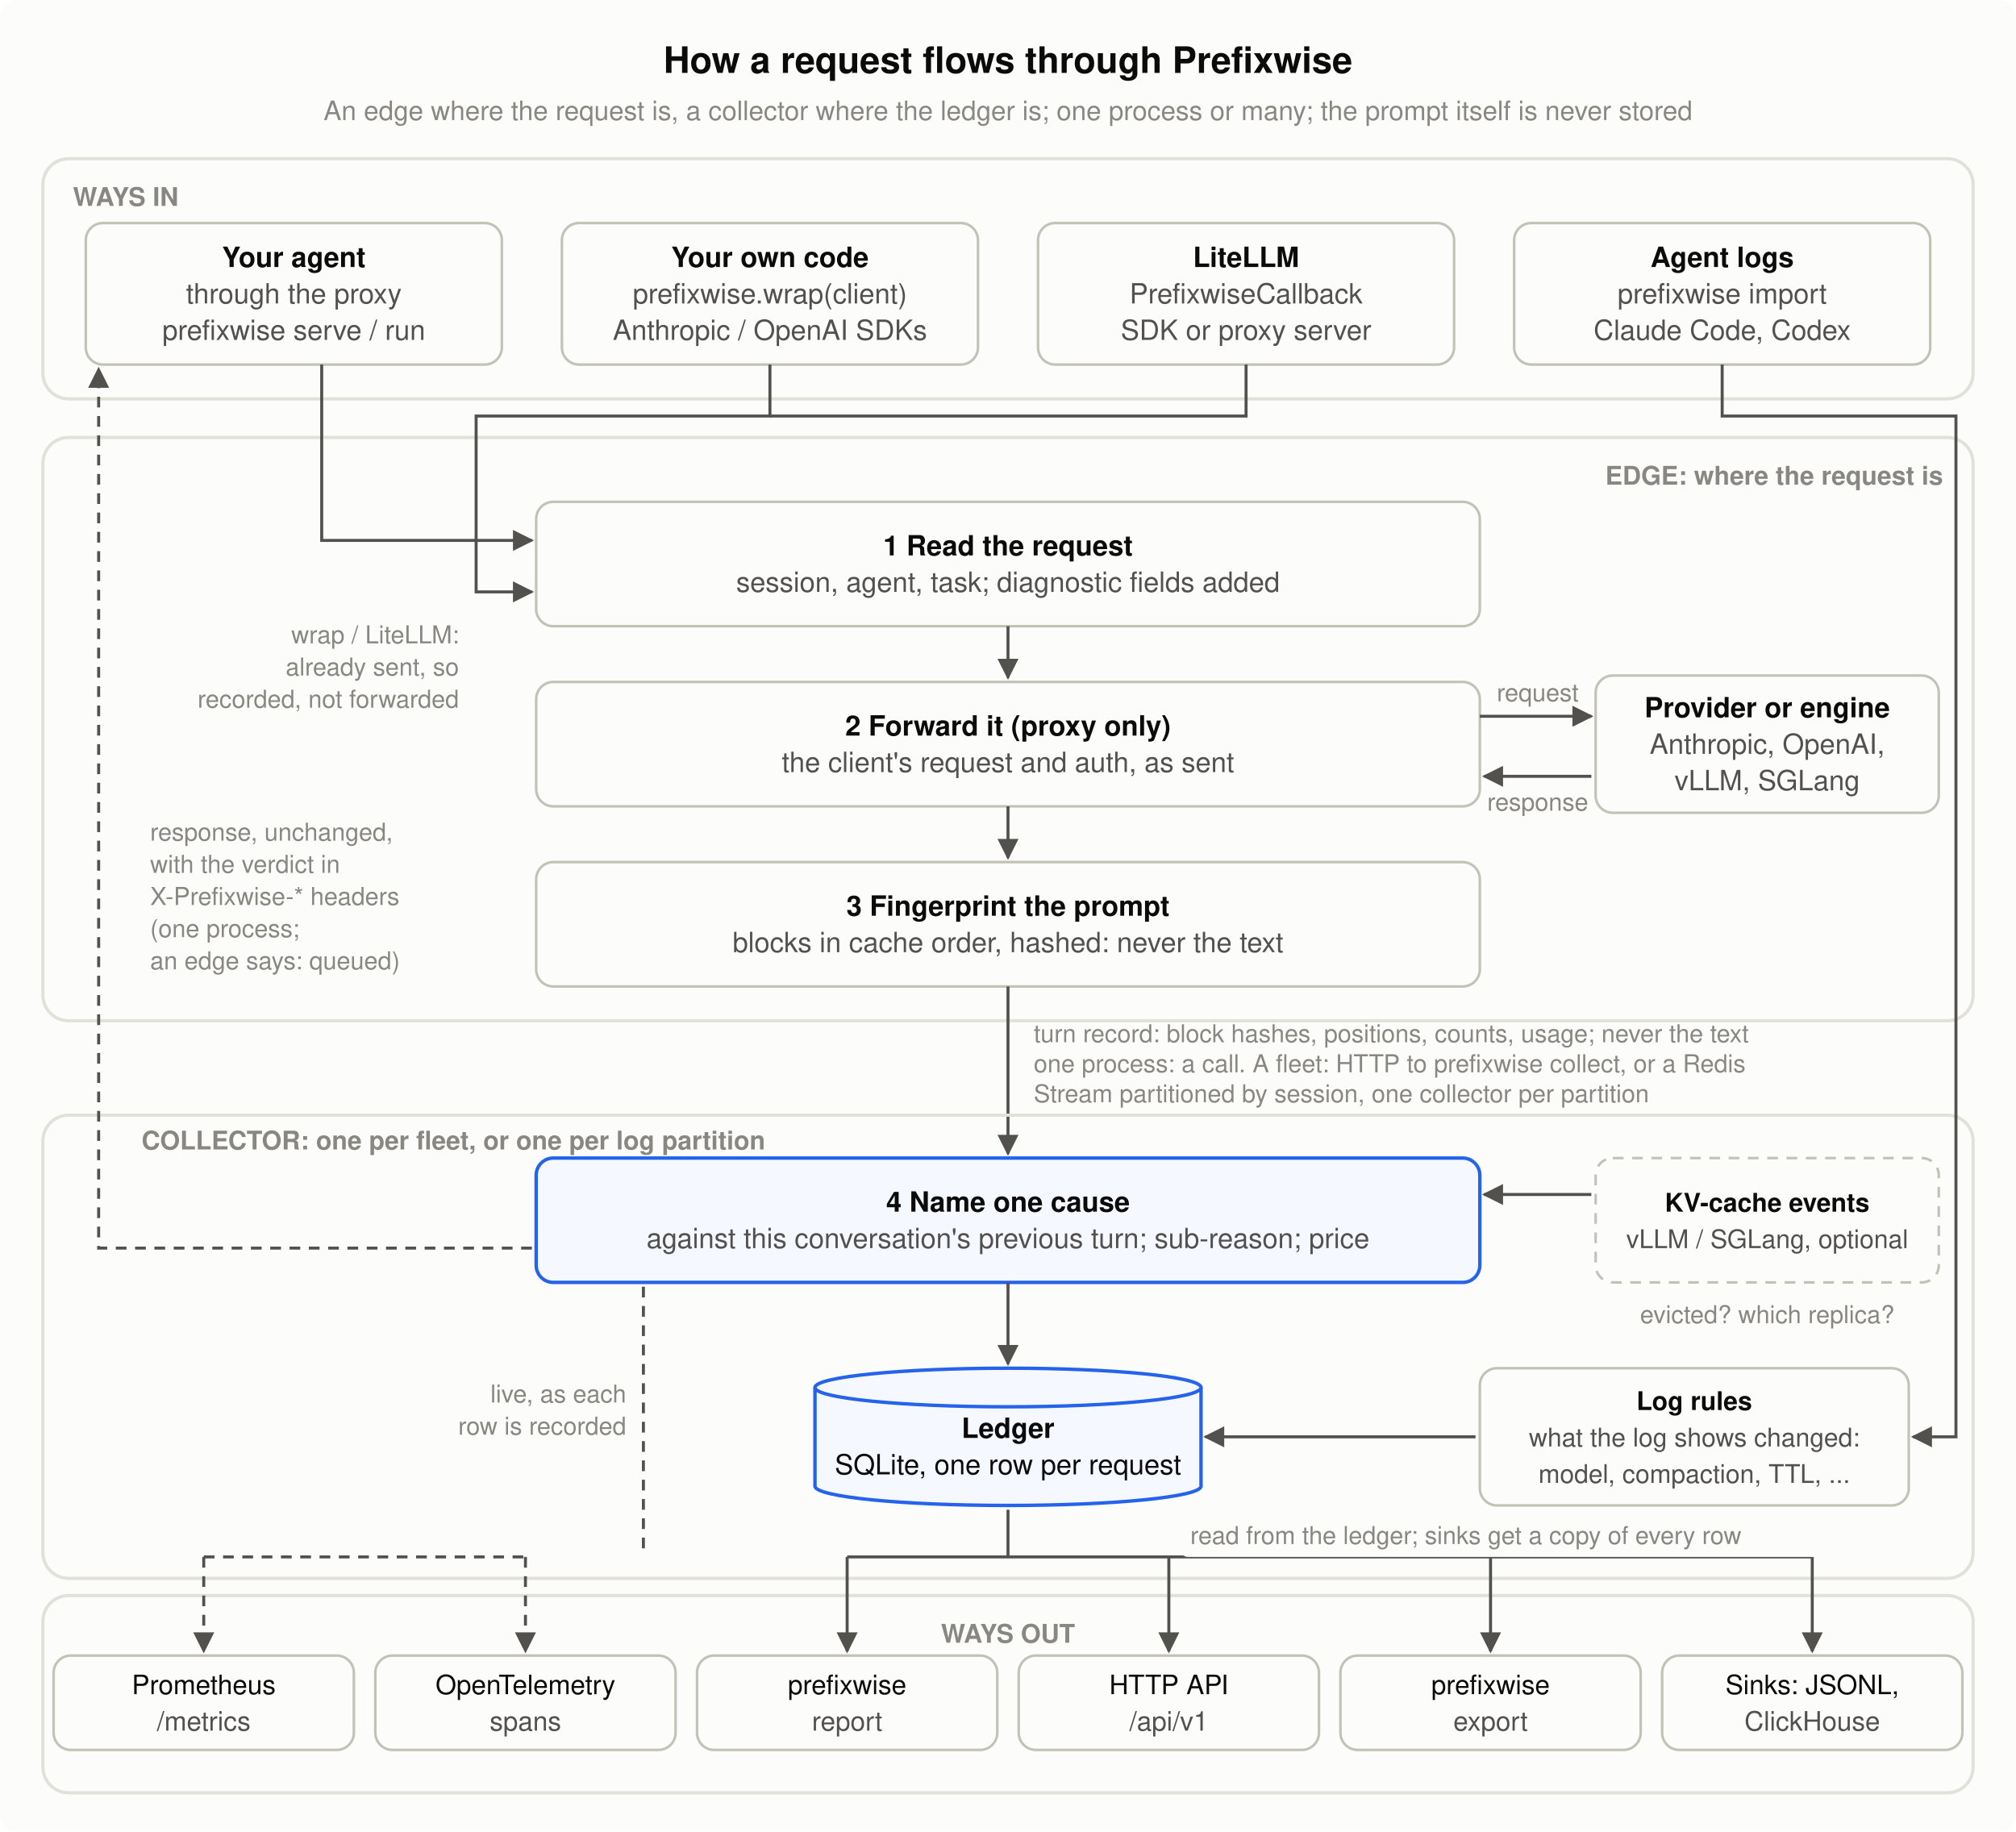
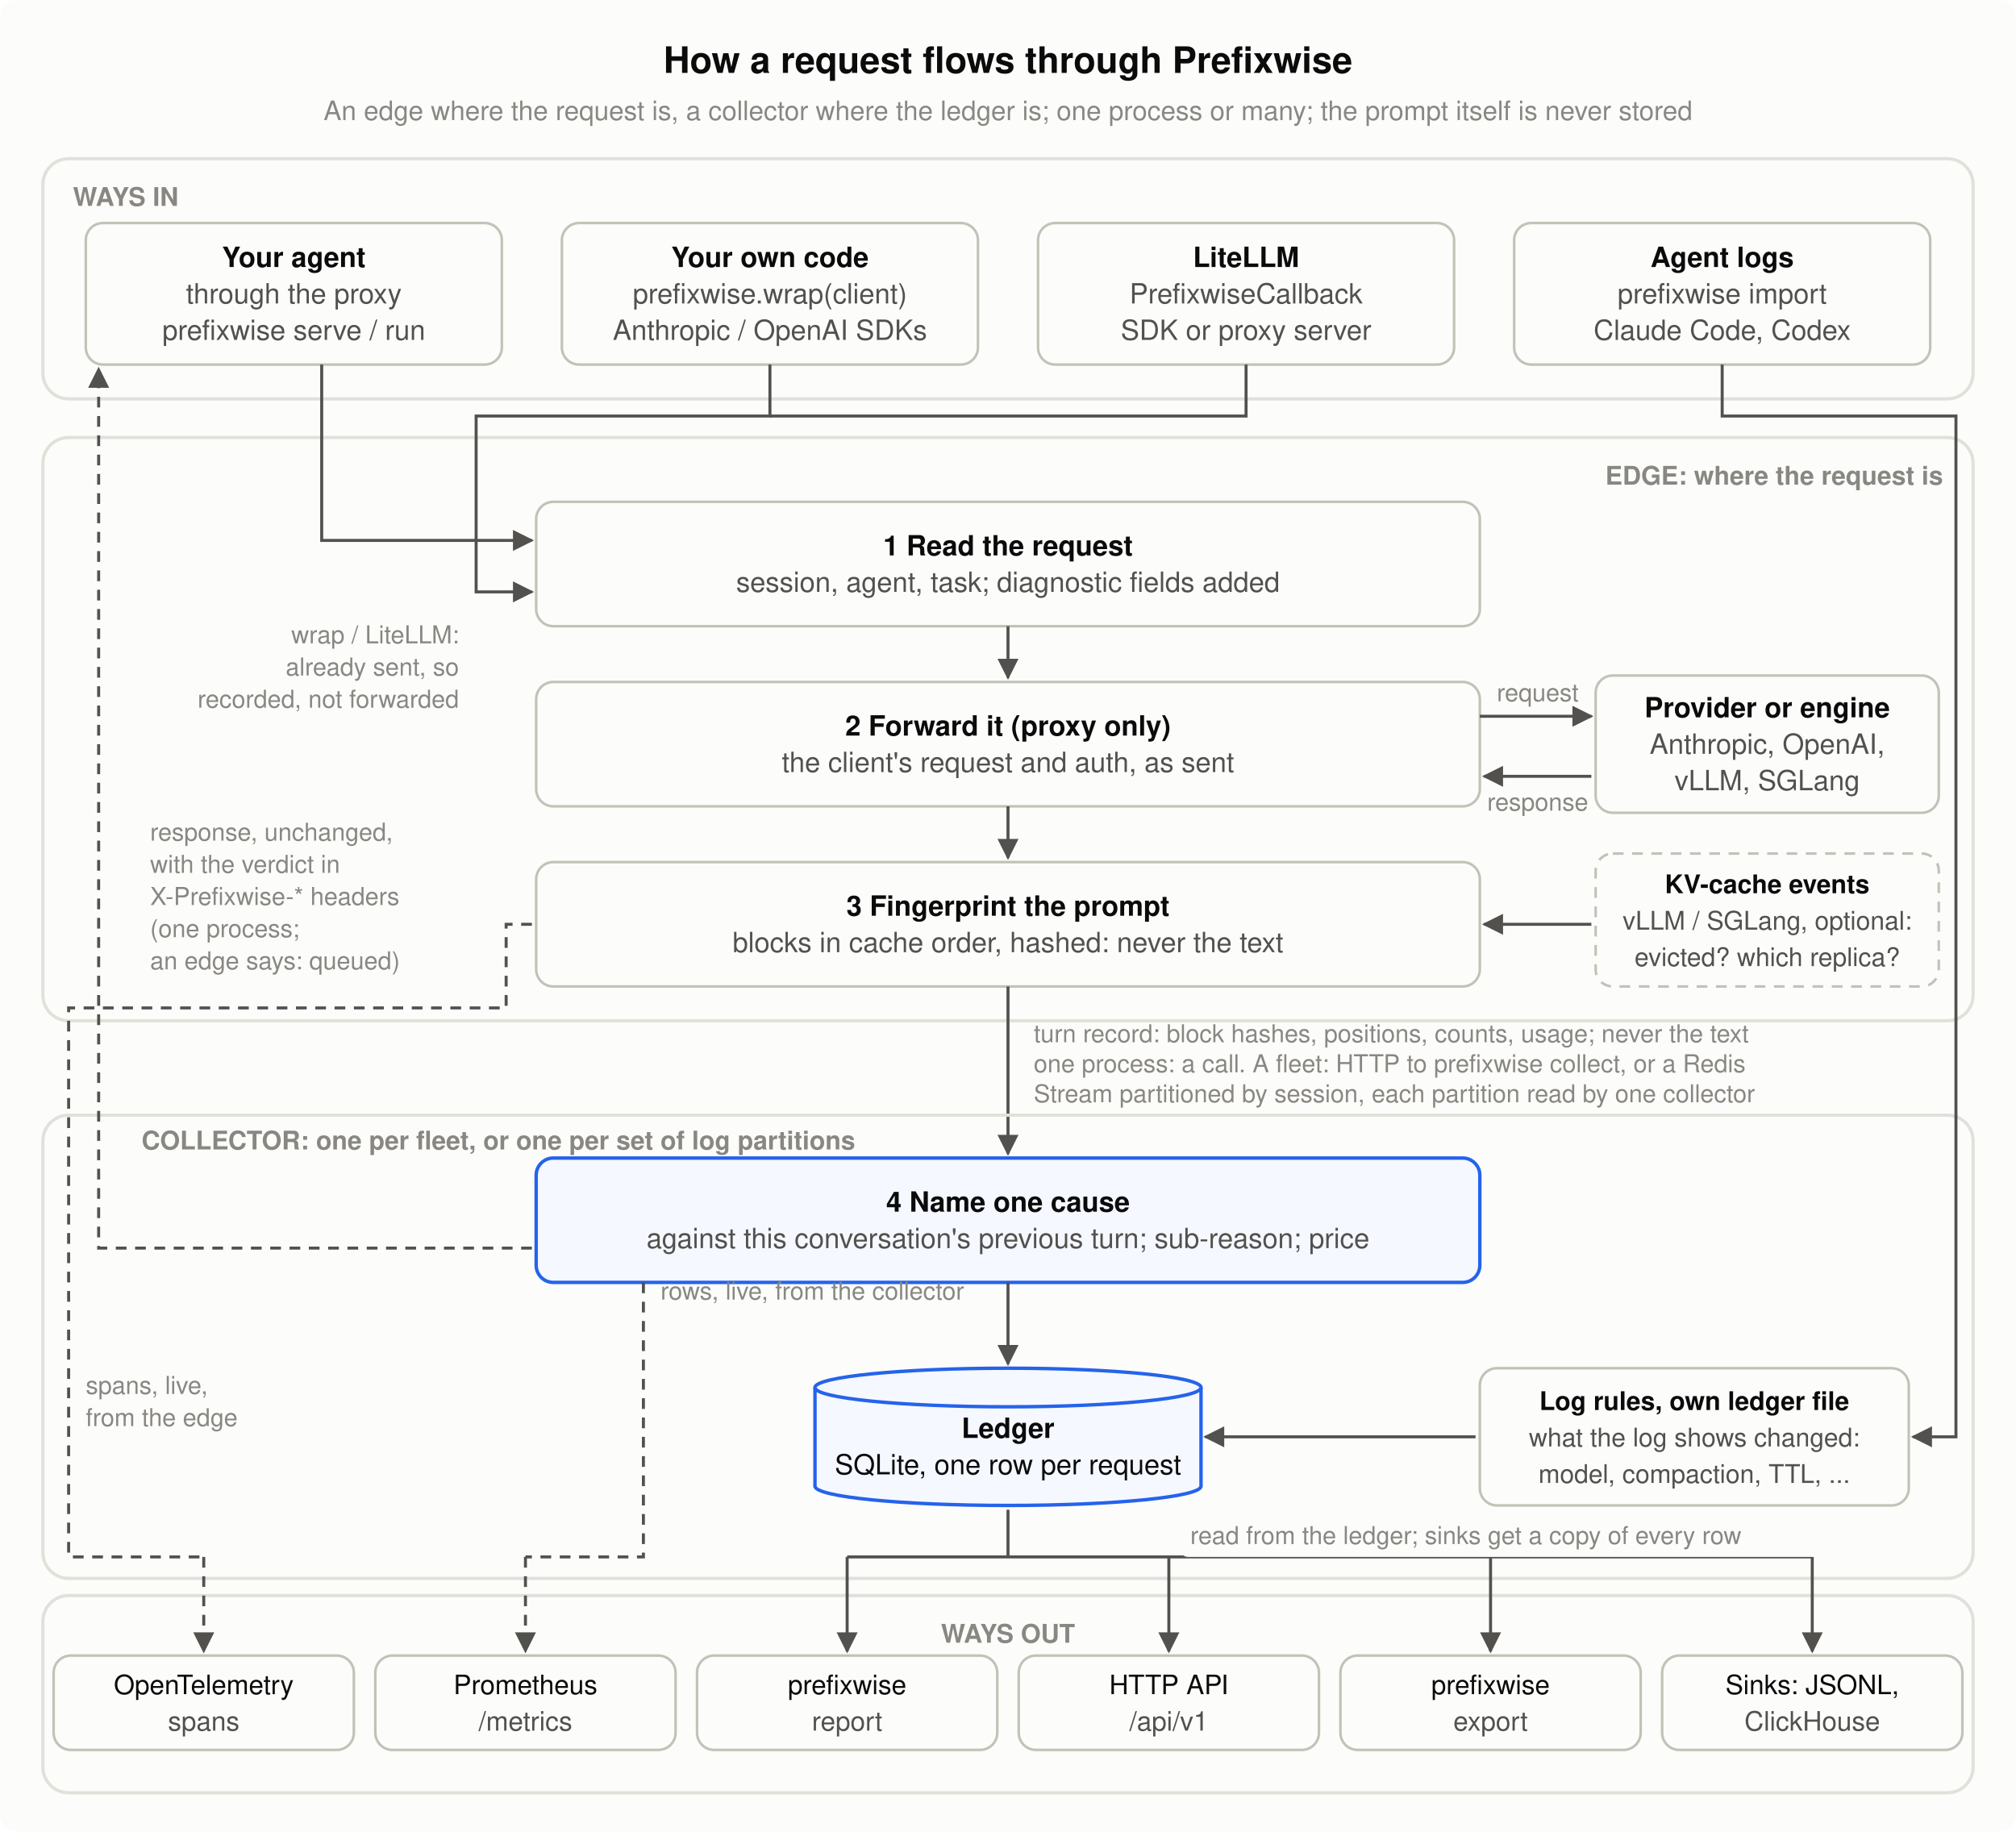
- <svg xmlns="http://www.w3.org/2000/svg" width="940" height="854" viewBox="0 0 940 854" role="img" aria-label="How a request flows through Prefixwise: four ways in; an edge reads, forwards (proxy only) and fingerprints the request where it is; a turn record (hashes, counts, usage, never text) crosses to a collector, in one process or over HTTP or a Redis Stream partitioned by session, which names one cause and writes one ledger row; the response back with the verdict in headers; agent logs through their own rules; Prometheus and OpenTelemetry live, report, API and export from the ledger, sinks a copy of every row" font-family="system-ui, -apple-system, 'Segoe UI', Helvetica, Arial, sans-serif">
+ <svg xmlns="http://www.w3.org/2000/svg" width="940" height="854" viewBox="0 0 940 854" role="img" aria-label="How a request flows through Prefixwise: four ways in; an edge reads, forwards (proxy only) and fingerprints the request where it is; a turn record (hashes, counts, usage, never text) crosses to a collector, in one process or over HTTP or a Redis Stream partitioned by session, which names one cause and writes one ledger row; the response back with the verdict in headers; the engine's KV-cache events joined at the edge; agent logs through their own rules into their own ledger file; OpenTelemetry spans live from the edge, Prometheus live from the collector's rows, report, API and export from the ledger, sinks a copy of every row" font-family="system-ui, -apple-system, 'Segoe UI', Helvetica, Arial, sans-serif">
  <defs>
    <marker id="a" viewBox="0 0 10 10" refX="9" refY="5" markerWidth="7" markerHeight="7" orient="auto-start-reverse">
      <path d="M0,0 L10,5 L0,10 z" fill="#52514e" />
    </marker>
  </defs>
  <rect width="940" height="854" rx="8" fill="#fcfcfb" />
  <text x="470.0" y="34.0" fill="#0b0b0b" font-size="17" text-anchor="middle" font-weight="600">How a request flows through Prefixwise</text>
  <text x="470.0" y="56.0" fill="#898781" font-size="12.5" text-anchor="middle" font-weight="400">An edge where the request is, a collector where the ledger is; one process or many; the prompt itself is never stored</text>
  <rect x="20" y="74" width="900" height="112" rx="12" fill="none" stroke="#e1e0d9" stroke-width="1.5" />
  <text x="34.0" y="96.0" fill="#898781" font-size="12" text-anchor="start" font-weight="600">WAYS IN</text>
  <rect x="40" y="104" width="194" height="66" rx="8" fill="#fcfcfb" stroke="#c3c2b7" stroke-width="1.2" />
  <text x="137.0" y="124.5" fill="#0b0b0b" font-size="13" text-anchor="middle" font-weight="600">Your agent</text>
  <text x="137.0" y="141.5" fill="#52514e" font-size="13" text-anchor="middle" font-weight="400">through the proxy</text>
  <text x="137.0" y="158.5" fill="#52514e" font-size="13" text-anchor="middle" font-weight="400">prefixwise serve / run</text>
  <rect x="262" y="104" width="194" height="66" rx="8" fill="#fcfcfb" stroke="#c3c2b7" stroke-width="1.2" />
  <text x="359.0" y="124.5" fill="#0b0b0b" font-size="13" text-anchor="middle" font-weight="600">Your own code</text>
  <text x="359.0" y="141.5" fill="#52514e" font-size="13" text-anchor="middle" font-weight="400">prefixwise.wrap(client)</text>
  <text x="359.0" y="158.5" fill="#52514e" font-size="13" text-anchor="middle" font-weight="400">Anthropic / OpenAI SDKs</text>
  <rect x="484" y="104" width="194" height="66" rx="8" fill="#fcfcfb" stroke="#c3c2b7" stroke-width="1.2" />
  <text x="581.0" y="124.5" fill="#0b0b0b" font-size="13" text-anchor="middle" font-weight="600">LiteLLM</text>
  <text x="581.0" y="141.5" fill="#52514e" font-size="13" text-anchor="middle" font-weight="400">PrefixwiseCallback</text>
  <text x="581.0" y="158.5" fill="#52514e" font-size="13" text-anchor="middle" font-weight="400">SDK or proxy server</text>
  <rect x="706" y="104" width="194" height="66" rx="8" fill="#fcfcfb" stroke="#c3c2b7" stroke-width="1.2" />
  <text x="803.0" y="124.5" fill="#0b0b0b" font-size="13" text-anchor="middle" font-weight="600">Agent logs</text>
  <text x="803.0" y="141.5" fill="#52514e" font-size="13" text-anchor="middle" font-weight="400">prefixwise import</text>
  <text x="803.0" y="158.5" fill="#52514e" font-size="13" text-anchor="middle" font-weight="400">Claude Code, Codex</text>
  <rect x="20" y="204" width="900" height="272" rx="12" fill="none" stroke="#e1e0d9" stroke-width="1.5" />
  <text x="906.0" y="226.0" fill="#898781" font-size="12" text-anchor="end" font-weight="600">EDGE: where the request is</text>
  <rect x="250" y="234" width="440" height="58" rx="8" fill="#fcfcfb" stroke="#c3c2b7" stroke-width="1.2" />
  <text x="470.0" y="259.0" fill="#0b0b0b" font-size="13" text-anchor="middle" font-weight="600">1  Read the request</text>
  <text x="470.0" y="276.0" fill="#52514e" font-size="13" text-anchor="middle" font-weight="400">session, agent, task; diagnostic fields added</text>
  <rect x="250" y="318" width="440" height="58" rx="8" fill="#fcfcfb" stroke="#c3c2b7" stroke-width="1.2" />
  <text x="470.0" y="343.0" fill="#0b0b0b" font-size="13" text-anchor="middle" font-weight="600">2  Forward it (proxy only)</text>
  <text x="470.0" y="360.0" fill="#52514e" font-size="13" text-anchor="middle" font-weight="400">the client's request and auth, as sent</text>
  <rect x="250" y="402" width="440" height="58" rx="8" fill="#fcfcfb" stroke="#c3c2b7" stroke-width="1.2" />
  <text x="470.0" y="427.0" fill="#0b0b0b" font-size="13" text-anchor="middle" font-weight="600">3  Fingerprint the prompt</text>
  <text x="470.0" y="444.0" fill="#52514e" font-size="13" text-anchor="middle" font-weight="400">blocks in cache order, hashed: never the text</text>
  <rect x="250" y="540" width="440" height="58" rx="8" fill="#f5f8ff" stroke="#2563eb" stroke-width="1.6" />
  <text x="470.0" y="565.0" fill="#0b0b0b" font-size="13" text-anchor="middle" font-weight="600">4  Name one cause</text>
  <text x="470.0" y="582.0" fill="#52514e" font-size="13" text-anchor="middle" font-weight="400">against this conversation's previous turn; sub-reason; price</text>
  <path d="M470.0,292.0 L470.0,316.0" fill="none" stroke="#52514e" stroke-width="1.4" marker-end="url(#a)" />
  <path d="M470.0,376.0 L470.0,400.0" fill="none" stroke="#52514e" stroke-width="1.4" marker-end="url(#a)" />
  <path d="M470.0,460.0 L470.0,538.0" fill="none" stroke="#52514e" stroke-width="1.4" marker-end="url(#a)" />
  <text x="482.0" y="486.0" fill="#898781" font-size="11.5" text-anchor="start" font-weight="400">turn record: block hashes, positions, counts, usage; never the text</text>
  <text x="482.0" y="500.0" fill="#898781" font-size="11.5" text-anchor="start" font-weight="400">one process: a call. A fleet: HTTP to prefixwise collect, or a Redis</text>
-   <text x="482.0" y="514.0" fill="#898781" font-size="11.5" text-anchor="start" font-weight="400">Stream partitioned by session, one collector per partition</text>
+   <text x="482.0" y="514.0" fill="#898781" font-size="11.5" text-anchor="start" font-weight="400">Stream partitioned by session, each partition read by one collector</text>
  <rect x="20" y="520" width="900" height="216" rx="12" fill="none" stroke="#e1e0d9" stroke-width="1.5" />
  <text x="34.0" y="542.0" fill="#898781" font-size="12" text-anchor="start" font-weight="600" />
-   <text x="66.0" y="536.0" fill="#898781" font-size="12" text-anchor="start" font-weight="600">COLLECTOR: one per fleet, or one per log partition</text>
+   <text x="66.0" y="536.0" fill="#898781" font-size="12" text-anchor="start" font-weight="600">COLLECTOR: one per fleet, or one per set of log partitions</text>
  <path d="M150.0,170.0 L150.0,252.0 L248.0,252.0" fill="none" stroke="#52514e" stroke-width="1.4" marker-end="url(#a)" />
  <path d="M359.0,170.0 L359.0,194.0 L222.0,194.0 L222.0,276.0 L248.0,276.0" fill="none" stroke="#52514e" stroke-width="1.4" marker-end="url(#a)" />
  <path d="M581.0,170.0 L581.0,194.0 L359.0,194.0" fill="none" stroke="#52514e" stroke-width="1.4" />
  <text x="214.0" y="300.0" fill="#898781" font-size="11.5" text-anchor="end" font-weight="400">wrap / LiteLLM:</text>
  <text x="214.0" y="315.0" fill="#898781" font-size="11.5" text-anchor="end" font-weight="400">already sent, so</text>
  <text x="214.0" y="330.0" fill="#898781" font-size="11.5" text-anchor="end" font-weight="400">recorded, not forwarded</text>
  <path d="M248.0,582.0 L46.0,582.0 L46.0,172.0" fill="none" stroke="#52514e" stroke-width="1.4" stroke-dasharray="5 4" marker-end="url(#a)" />
  <text x="70.0" y="392.0" fill="#898781" font-size="11.5" text-anchor="start" font-weight="400">response, unchanged,</text>
  <text x="70.0" y="407.0" fill="#898781" font-size="11.5" text-anchor="start" font-weight="400">with the verdict in</text>
  <text x="70.0" y="422.0" fill="#898781" font-size="11.5" text-anchor="start" font-weight="400">X-Prefixwise-* headers</text>
  <text x="70.0" y="437.0" fill="#898781" font-size="11.5" text-anchor="start" font-weight="400">(one process;</text>
  <text x="70.0" y="452.0" fill="#898781" font-size="11.5" text-anchor="start" font-weight="400">an edge says: queued)</text>
  <rect x="744" y="315" width="160" height="64" rx="8" fill="#fcfcfb" stroke="#c3c2b7" stroke-width="1.2" />
  <text x="824.0" y="334.5" fill="#0b0b0b" font-size="13" text-anchor="middle" font-weight="600">Provider or engine</text>
  <text x="824.0" y="351.5" fill="#52514e" font-size="13" text-anchor="middle" font-weight="400">Anthropic, OpenAI,</text>
  <text x="824.0" y="368.5" fill="#52514e" font-size="13" text-anchor="middle" font-weight="400">vLLM, SGLang</text>
  <path d="M690.0,334.0 L742.0,334.0" fill="none" stroke="#52514e" stroke-width="1.4" marker-end="url(#a)" />
  <text x="717.0" y="327.0" fill="#898781" font-size="11.5" text-anchor="middle" font-weight="400">request</text>
  <path d="M742.0,362.0 L692.0,362.0" fill="none" stroke="#52514e" stroke-width="1.4" marker-end="url(#a)" />
  <text x="717.0" y="378.0" fill="#898781" font-size="11.5" text-anchor="middle" font-weight="400">response</text>
-   <rect x="744" y="540" width="160" height="58" rx="8" fill="#fcfcfb" stroke="#c3c2b7" stroke-width="1.2" stroke-dasharray="5 4" />
-   <text x="824.0" y="565.0" fill="#0b0b0b" font-size="12" text-anchor="middle" font-weight="600">KV-cache events</text>
-   <text x="824.0" y="582.0" fill="#52514e" font-size="12" text-anchor="middle" font-weight="400">vLLM / SGLang, optional</text>
-   <path d="M742.0,557.0 L692.0,557.0" fill="none" stroke="#52514e" stroke-width="1.4" marker-end="url(#a)" />
-   <rect x="744.9" y="605.5" width="158.1" height="17.5" rx="4" fill="#fcfcfb" />
-   <text x="824.0" y="617.0" fill="#898781" font-size="11.5" text-anchor="middle" font-weight="400">evicted? which replica?</text>
+   <rect x="744" y="398" width="160" height="62" rx="8" fill="#fcfcfb" stroke="#c3c2b7" stroke-width="1.2" stroke-dasharray="5 4" />
+   <text x="824.0" y="416.5" fill="#0b0b0b" font-size="12" text-anchor="middle" font-weight="600">KV-cache events</text>
+   <text x="824.0" y="433.5" fill="#52514e" font-size="12" text-anchor="middle" font-weight="400">vLLM / SGLang, optional:</text>
+   <text x="824.0" y="450.5" fill="#52514e" font-size="12" text-anchor="middle" font-weight="400">evicted? which replica?</text>
+   <path d="M742.0,431.0 L692.0,431.0" fill="none" stroke="#52514e" stroke-width="1.4" marker-end="url(#a)" />
  <rect x="690" y="638" width="200" height="64" rx="8" fill="#fcfcfb" stroke="#c3c2b7" stroke-width="1.2" />
-   <text x="790.0" y="657.5" fill="#0b0b0b" font-size="12" text-anchor="middle" font-weight="600">Log rules</text>
+   <text x="790.0" y="657.5" fill="#0b0b0b" font-size="12" text-anchor="middle" font-weight="600">Log rules, own ledger file</text>
  <text x="790.0" y="674.5" fill="#52514e" font-size="12" text-anchor="middle" font-weight="400">what the log shows changed:</text>
  <text x="790.0" y="691.5" fill="#52514e" font-size="12" text-anchor="middle" font-weight="400">model, compaction, TTL, ...</text>
  <path d="M803.0,170.0 L803.0,194.0 L912.0,194.0 L912.0,670.0 L892.0,670.0" fill="none" stroke="#52514e" stroke-width="1.4" marker-end="url(#a)" />
  <path d="M688.0,670.0 L562.0,670.0" fill="none" stroke="#52514e" stroke-width="1.4" marker-end="url(#a)" />
  <path d="M380,647 V693 A90.0,9 0 0 0 560,693 V647" fill="#f5f8ff" stroke="#2563eb" stroke-width="1.6" />
  <ellipse cx="470.0" cy="647" rx="90.0" ry="9" fill="#f5f8ff" stroke="#2563eb" stroke-width="1.6" />
  <text x="470.0" y="670.5" fill="#0b0b0b" font-size="13" text-anchor="middle" font-weight="600">Ledger</text>
  <text x="470.0" y="687.5" fill="#0b0b0b" font-size="13" text-anchor="middle" font-weight="400">SQLite, one row per request</text>
  <path d="M470.0,598.0 L470.0,636.0" fill="none" stroke="#52514e" stroke-width="1.4" marker-end="url(#a)" />
  <rect x="20" y="744" width="900" height="92" rx="12" fill="none" stroke="#e1e0d9" stroke-width="1.5" />
  <text x="470.0" y="766.0" fill="#898781" font-size="12" text-anchor="middle" font-weight="600">WAYS OUT</text>
  <rect x="25.0" y="772" width="140" height="44" rx="8" fill="#fcfcfb" stroke="#c3c2b7" stroke-width="1.2" />
-   <text x="95.0" y="790.0" fill="#0b0b0b" font-size="12.5" text-anchor="middle" font-weight="400">Prometheus</text>
-   <text x="95.0" y="807.0" fill="#52514e" font-size="12.5" text-anchor="middle" font-weight="400">/metrics</text>
+   <text x="95.0" y="790.0" fill="#0b0b0b" font-size="12.5" text-anchor="middle" font-weight="400">OpenTelemetry</text>
+   <text x="95.0" y="807.0" fill="#52514e" font-size="12.5" text-anchor="middle" font-weight="400">spans</text>
  <rect x="175.0" y="772" width="140" height="44" rx="8" fill="#fcfcfb" stroke="#c3c2b7" stroke-width="1.2" />
-   <text x="245.0" y="790.0" fill="#0b0b0b" font-size="12.5" text-anchor="middle" font-weight="400">OpenTelemetry</text>
-   <text x="245.0" y="807.0" fill="#52514e" font-size="12.5" text-anchor="middle" font-weight="400">spans</text>
+   <text x="245.0" y="790.0" fill="#0b0b0b" font-size="12.5" text-anchor="middle" font-weight="400">Prometheus</text>
+   <text x="245.0" y="807.0" fill="#52514e" font-size="12.5" text-anchor="middle" font-weight="400">/metrics</text>
  <rect x="325.0" y="772" width="140" height="44" rx="8" fill="#fcfcfb" stroke="#c3c2b7" stroke-width="1.2" />
  <text x="395.0" y="790.0" fill="#0b0b0b" font-size="12.5" text-anchor="middle" font-weight="400">prefixwise</text>
  <text x="395.0" y="807.0" fill="#52514e" font-size="12.5" text-anchor="middle" font-weight="400">report</text>
  <rect x="475.0" y="772" width="140" height="44" rx="8" fill="#fcfcfb" stroke="#c3c2b7" stroke-width="1.2" />
  <text x="545.0" y="790.0" fill="#0b0b0b" font-size="12.5" text-anchor="middle" font-weight="400">HTTP API</text>
  <text x="545.0" y="807.0" fill="#52514e" font-size="12.5" text-anchor="middle" font-weight="400">/api/v1</text>
  <rect x="625.0" y="772" width="140" height="44" rx="8" fill="#fcfcfb" stroke="#c3c2b7" stroke-width="1.2" />
  <text x="695.0" y="790.0" fill="#0b0b0b" font-size="12.5" text-anchor="middle" font-weight="400">prefixwise</text>
  <text x="695.0" y="807.0" fill="#52514e" font-size="12.5" text-anchor="middle" font-weight="400">export</text>
  <rect x="775.0" y="772" width="140" height="44" rx="8" fill="#fcfcfb" stroke="#c3c2b7" stroke-width="1.2" />
  <text x="845.0" y="790.0" fill="#0b0b0b" font-size="12.5" text-anchor="middle" font-weight="400">Sinks: JSONL,</text>
  <text x="845.0" y="807.0" fill="#52514e" font-size="12.5" text-anchor="middle" font-weight="400">ClickHouse</text>
-   <path d="M300,600 V726 M95.0,726 H245.0" fill="none" stroke="#52514e" stroke-width="1.4" stroke-dasharray="5 4" />
+   <path d="M300,598 V726 H245.0" fill="none" stroke="#52514e" stroke-width="1.4" stroke-dasharray="5 4" />
+   <path d="M245.0,726.0 L245.0,770.0" fill="none" stroke="#52514e" stroke-width="1.4" stroke-dasharray="5 4" marker-end="url(#a)" />
+   <text x="308.0" y="606.0" fill="#898781" font-size="11.5" text-anchor="start" font-weight="400">rows, live, from the collector</text>
+   <path d="M248,431 H236 V470 H32 V726 H95.0" fill="none" stroke="#52514e" stroke-width="1.4" stroke-dasharray="5 4" />
  <path d="M95.0,726.0 L95.0,770.0" fill="none" stroke="#52514e" stroke-width="1.4" stroke-dasharray="5 4" marker-end="url(#a)" />
-   <path d="M245.0,726.0 L245.0,770.0" fill="none" stroke="#52514e" stroke-width="1.4" stroke-dasharray="5 4" marker-end="url(#a)" />
-   <text x="292.0" y="654.0" fill="#898781" font-size="11.5" text-anchor="end" font-weight="400">live, as each</text>
-   <text x="292.0" y="669.0" fill="#898781" font-size="11.5" text-anchor="end" font-weight="400">row is recorded</text>
+   <text x="40.0" y="650.0" fill="#898781" font-size="11.5" text-anchor="start" font-weight="400">spans, live,</text>
+   <text x="40.0" y="665.0" fill="#898781" font-size="11.5" text-anchor="start" font-weight="400">from the edge</text>
  <path d="M470.0,704 V726 M395.0,726 H845.0" fill="none" stroke="#52514e" stroke-width="1.4" />
  <path d="M395.0,726.0 L395.0,770.0" fill="none" stroke="#52514e" stroke-width="1.4" marker-end="url(#a)" />
  <path d="M545.0,726.0 L545.0,770.0" fill="none" stroke="#52514e" stroke-width="1.4" marker-end="url(#a)" />
  <path d="M695.0,726.0 L695.0,770.0" fill="none" stroke="#52514e" stroke-width="1.4" marker-end="url(#a)" />
  <path d="M845.0,726.0 L845.0,770.0" fill="none" stroke="#52514e" stroke-width="1.4" marker-end="url(#a)" />
  <rect x="550.0" y="708.5" width="338.4" height="17.5" rx="4" fill="#fcfcfb" />
  <text x="555.0" y="720.0" fill="#898781" font-size="11.5" text-anchor="start" font-weight="400">read from the ledger; sinks get a copy of every row</text>
</svg>
